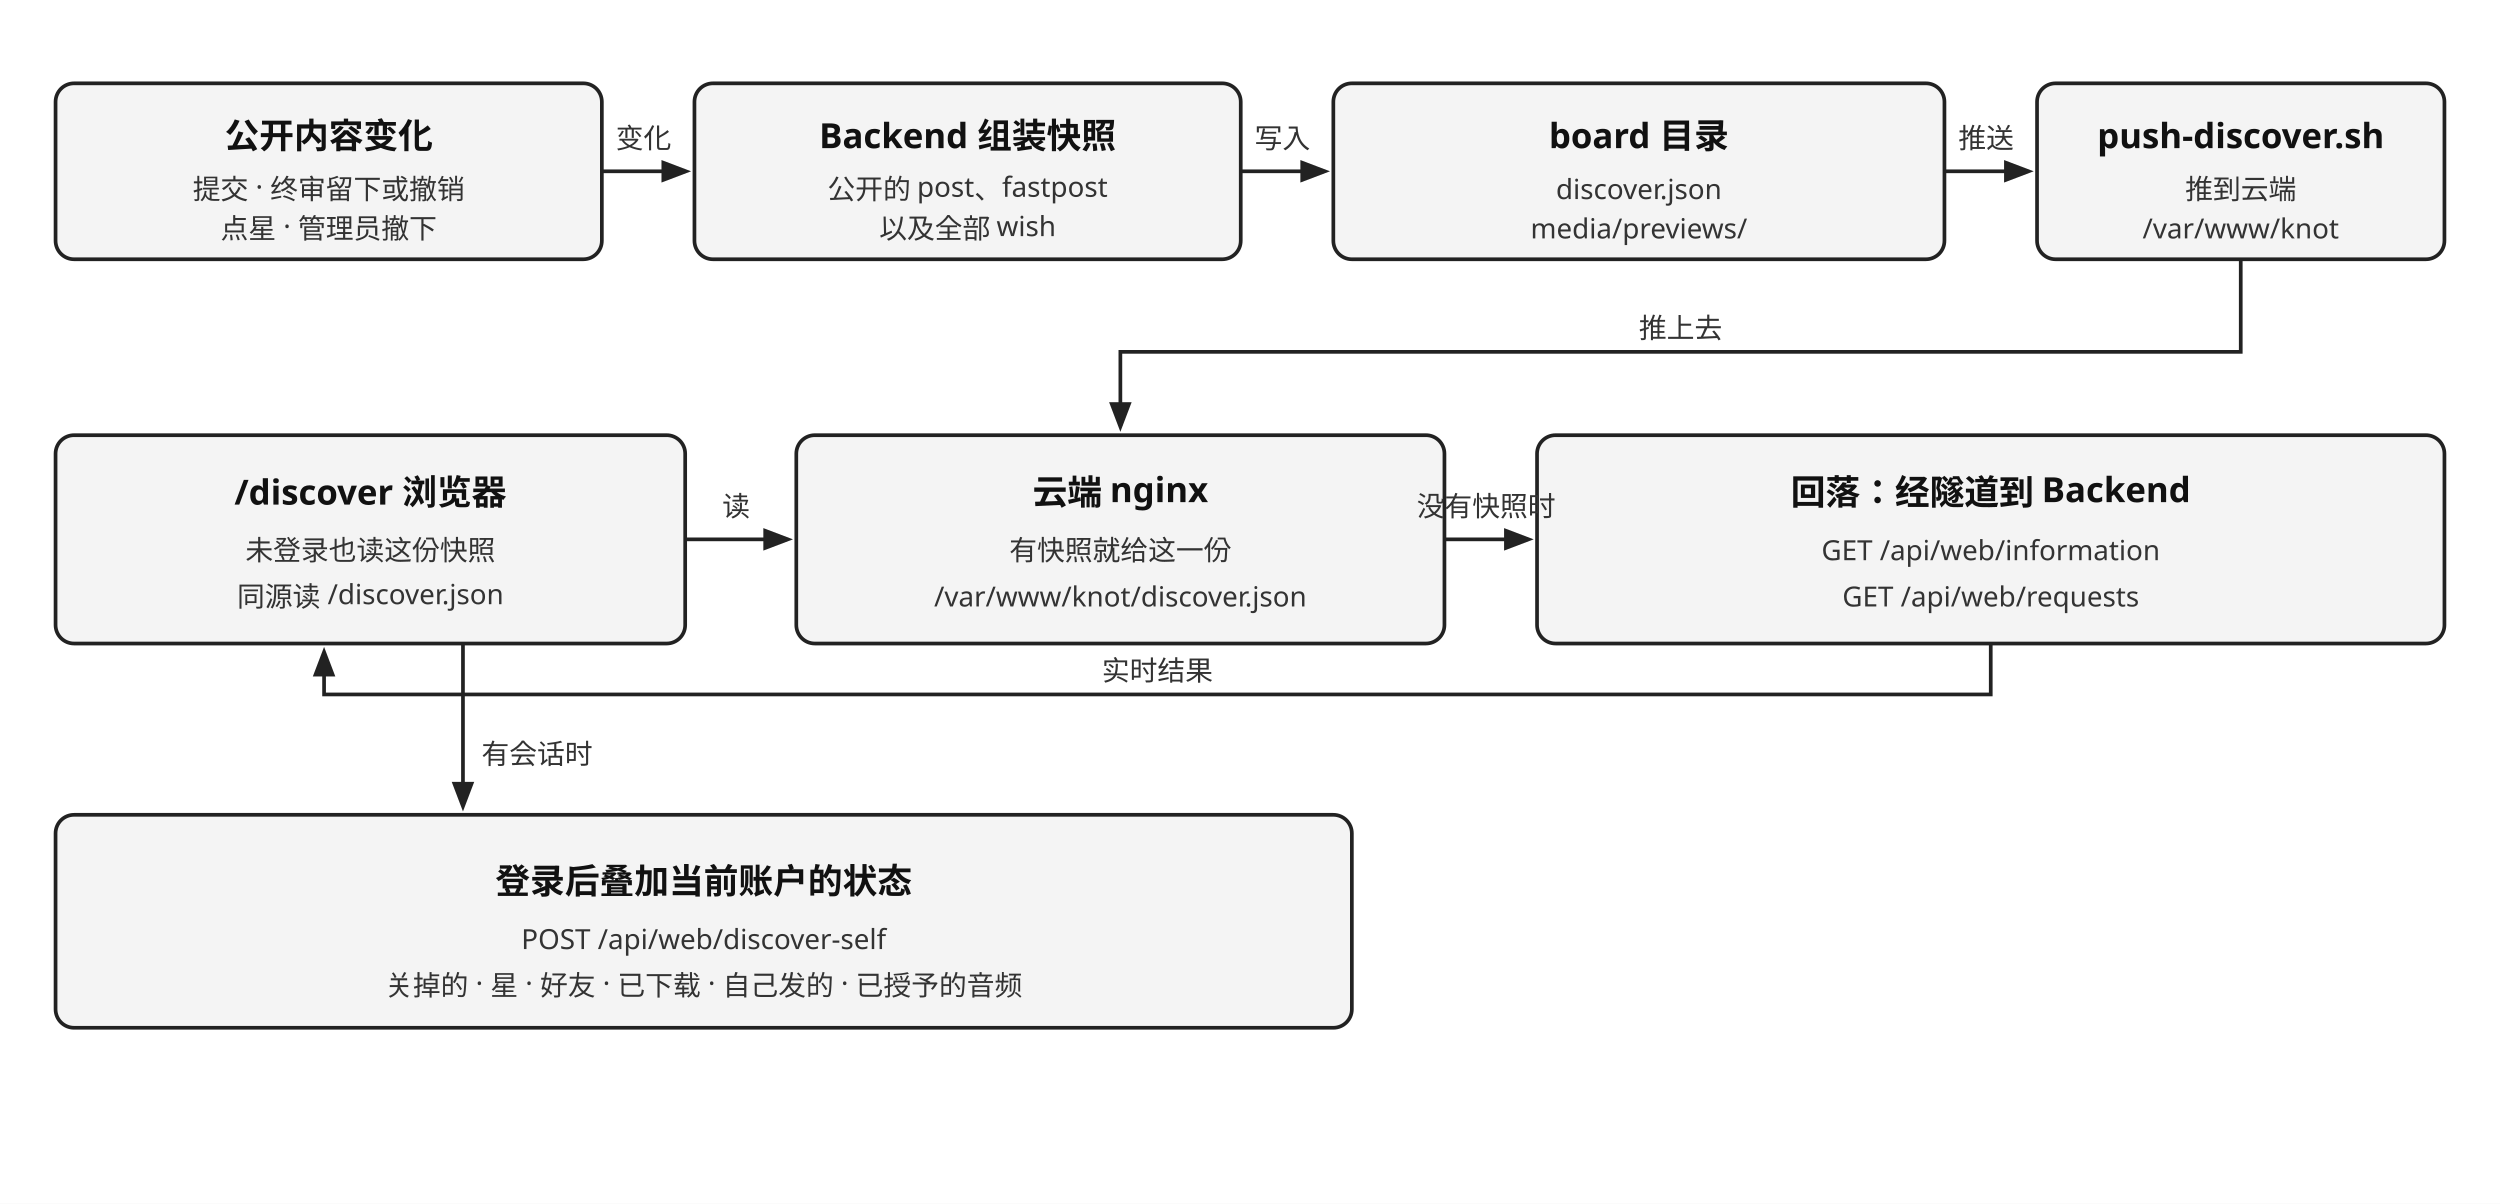
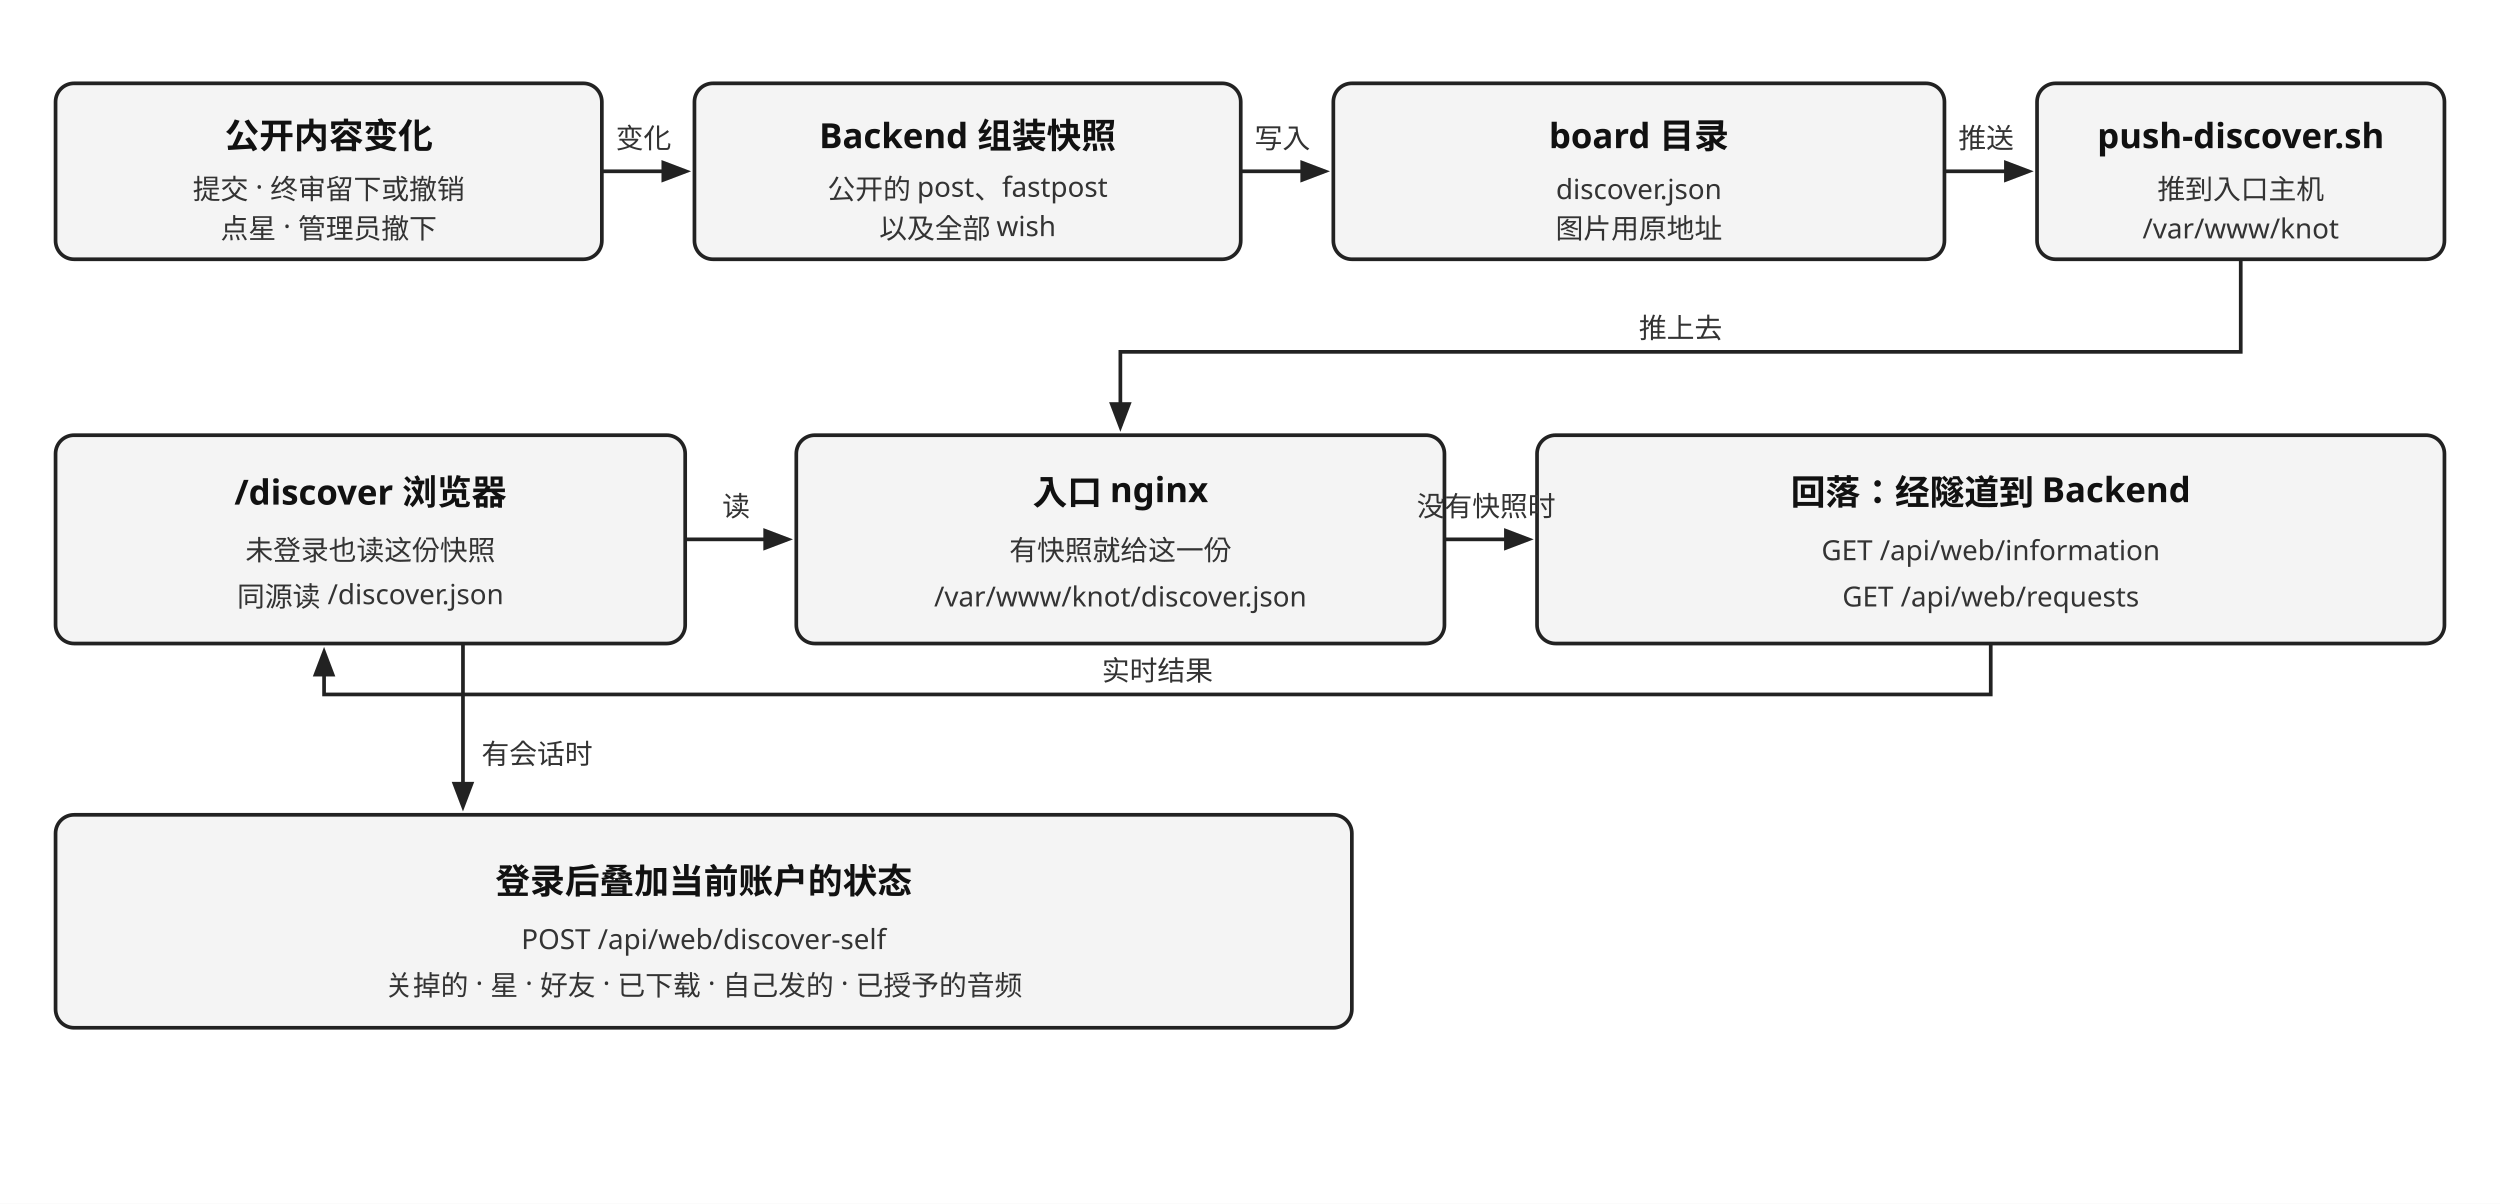
<svg xmlns="http://www.w3.org/2000/svg" width="1080" height="520" viewBox="0 0 1080 520">
  <defs>
    <marker id="arrow" viewBox="0 0 10 10" refX="8" refY="5" markerWidth="8" markerHeight="8" orient="auto">
      <path d="M 0 1.2 L 10 5 L 0 8.8 Z" fill="#222" />
    </marker>
  </defs>
  <rect width="1080" height="520" fill="#ffffff" />
  <g fill="#f4f4f4" stroke="#222" stroke-width="1.6">
    <rect x="24" y="36" width="236" height="76" rx="8" />
    <rect x="300" y="36" width="236" height="76" rx="8" />
    <rect x="576" y="36" width="264" height="76" rx="8" />
    <rect x="880" y="36" width="176" height="76" rx="8" />
    <rect x="24" y="188" width="272" height="90" rx="8" />
    <rect x="344" y="188" width="280" height="90" rx="8" />
    <rect x="664" y="188" width="392" height="90" rx="8" />
    <rect x="24" y="352" width="560" height="92" rx="8" />
  </g>
  <g fill="none" stroke="#222" stroke-width="1.6" marker-end="url(#arrow)">
    <line x1="260" y1="74" x2="296" y2="74" />
    <line x1="536" y1="74" x2="572" y2="74" />
    <line x1="840" y1="74" x2="876" y2="74" />
    <path d="M 968 112 V 152 H 484 V 184" />
    <line x1="296" y1="233" x2="340" y2="233" />
    <line x1="624" y1="233" x2="660" y2="233" />
    <path d="M 860 278 V 300 H 140 V 282" />
    <line x1="200" y1="278" x2="200" y2="348" />
  </g>
  <g font-family="PingFang SC, Hiragino Sans GB, sans-serif" text-anchor="middle">
    <text x="142" y="64" font-size="15" font-weight="600" fill="#111">公开内容变化</text>
    <text x="142" y="86" font-size="12" fill="#333">提交 · 终审留下或撤销</text>
    <text x="142" y="103" font-size="12" fill="#333">点星 · 管理员撤下</text>
    <text x="418" y="64" font-size="15" font-weight="600" fill="#111">Backend 组装快照</text>
    <text x="418" y="86" font-size="12" fill="#333">公开的 post、fastpost</text>
    <text x="418" y="103" font-size="12" fill="#333">以及全部 wish</text>
    <text x="708" y="64" font-size="15" font-weight="600" fill="#111">board 目录</text>
    <text x="708" y="86" font-size="12" fill="#333">discover.json</text>
-     <text x="708" y="103" font-size="12" fill="#333">media/previews/</text>
+     <text x="708" y="103" font-size="12" fill="#333">图片用原地址</text>
    <text x="968" y="64" font-size="15" font-weight="600" fill="#111">push-discover.sh</text>
-     <text x="968" y="86" font-size="12" fill="#333">推到云端</text>
+     <text x="968" y="86" font-size="12" fill="#333">推到入口主机</text>
    <text x="968" y="103" font-size="12" fill="#333">/var/www/knot</text>
    <text x="278" y="64" font-size="12" fill="#333">变化</text>
    <text x="554" y="64" font-size="12" fill="#333">写入</text>
    <text x="858" y="64" font-size="12" fill="#333">推送</text>
    <text x="726" y="146" font-size="12" fill="#333">推上去</text>
    <text x="318" y="223" font-size="12" fill="#333">读</text>
    <text x="642" y="223" font-size="12" fill="#333">没有快照时</text>
    <text x="500" y="294" font-size="12" fill="#333">实时结果</text>
    <text x="232" y="330" font-size="12" fill="#333">有会话时</text>
    <text x="160" y="218" font-size="15" font-weight="600" fill="#111">/discover 浏览器</text>
    <text x="160" y="242" font-size="12" fill="#333">未登录也读这份快照</text>
    <text x="160" y="262" font-size="12" fill="#333">同源读 /discover.json</text>
-     <text x="484" y="218" font-size="15" font-weight="600" fill="#111">云端 nginx</text>
+     <text x="484" y="218" font-size="15" font-weight="600" fill="#111">入口 nginx</text>
    <text x="484" y="242" font-size="12" fill="#333">有快照就给这一份</text>
    <text x="484" y="262" font-size="12" fill="#333">/var/www/knot/discover.json</text>
    <text x="860" y="218" font-size="15" font-weight="600" fill="#111">回落：经隧道到 Backend</text>
    <text x="860" y="242" font-size="12" fill="#333">GET /api/web/information</text>
    <text x="860" y="262" font-size="12" fill="#333">GET /api/web/requests</text>
    <text x="304" y="386" font-size="15" font-weight="600" fill="#111">登录后叠加当前账户的状态</text>
    <text x="304" y="410" font-size="12" fill="#333">POST /api/web/discover-self</text>
    <text x="304" y="430" font-size="12" fill="#333">关掉的 · 星 · 好友 · 已下载 · 自己发的 · 已授予的音频</text>
  </g>
</svg>
